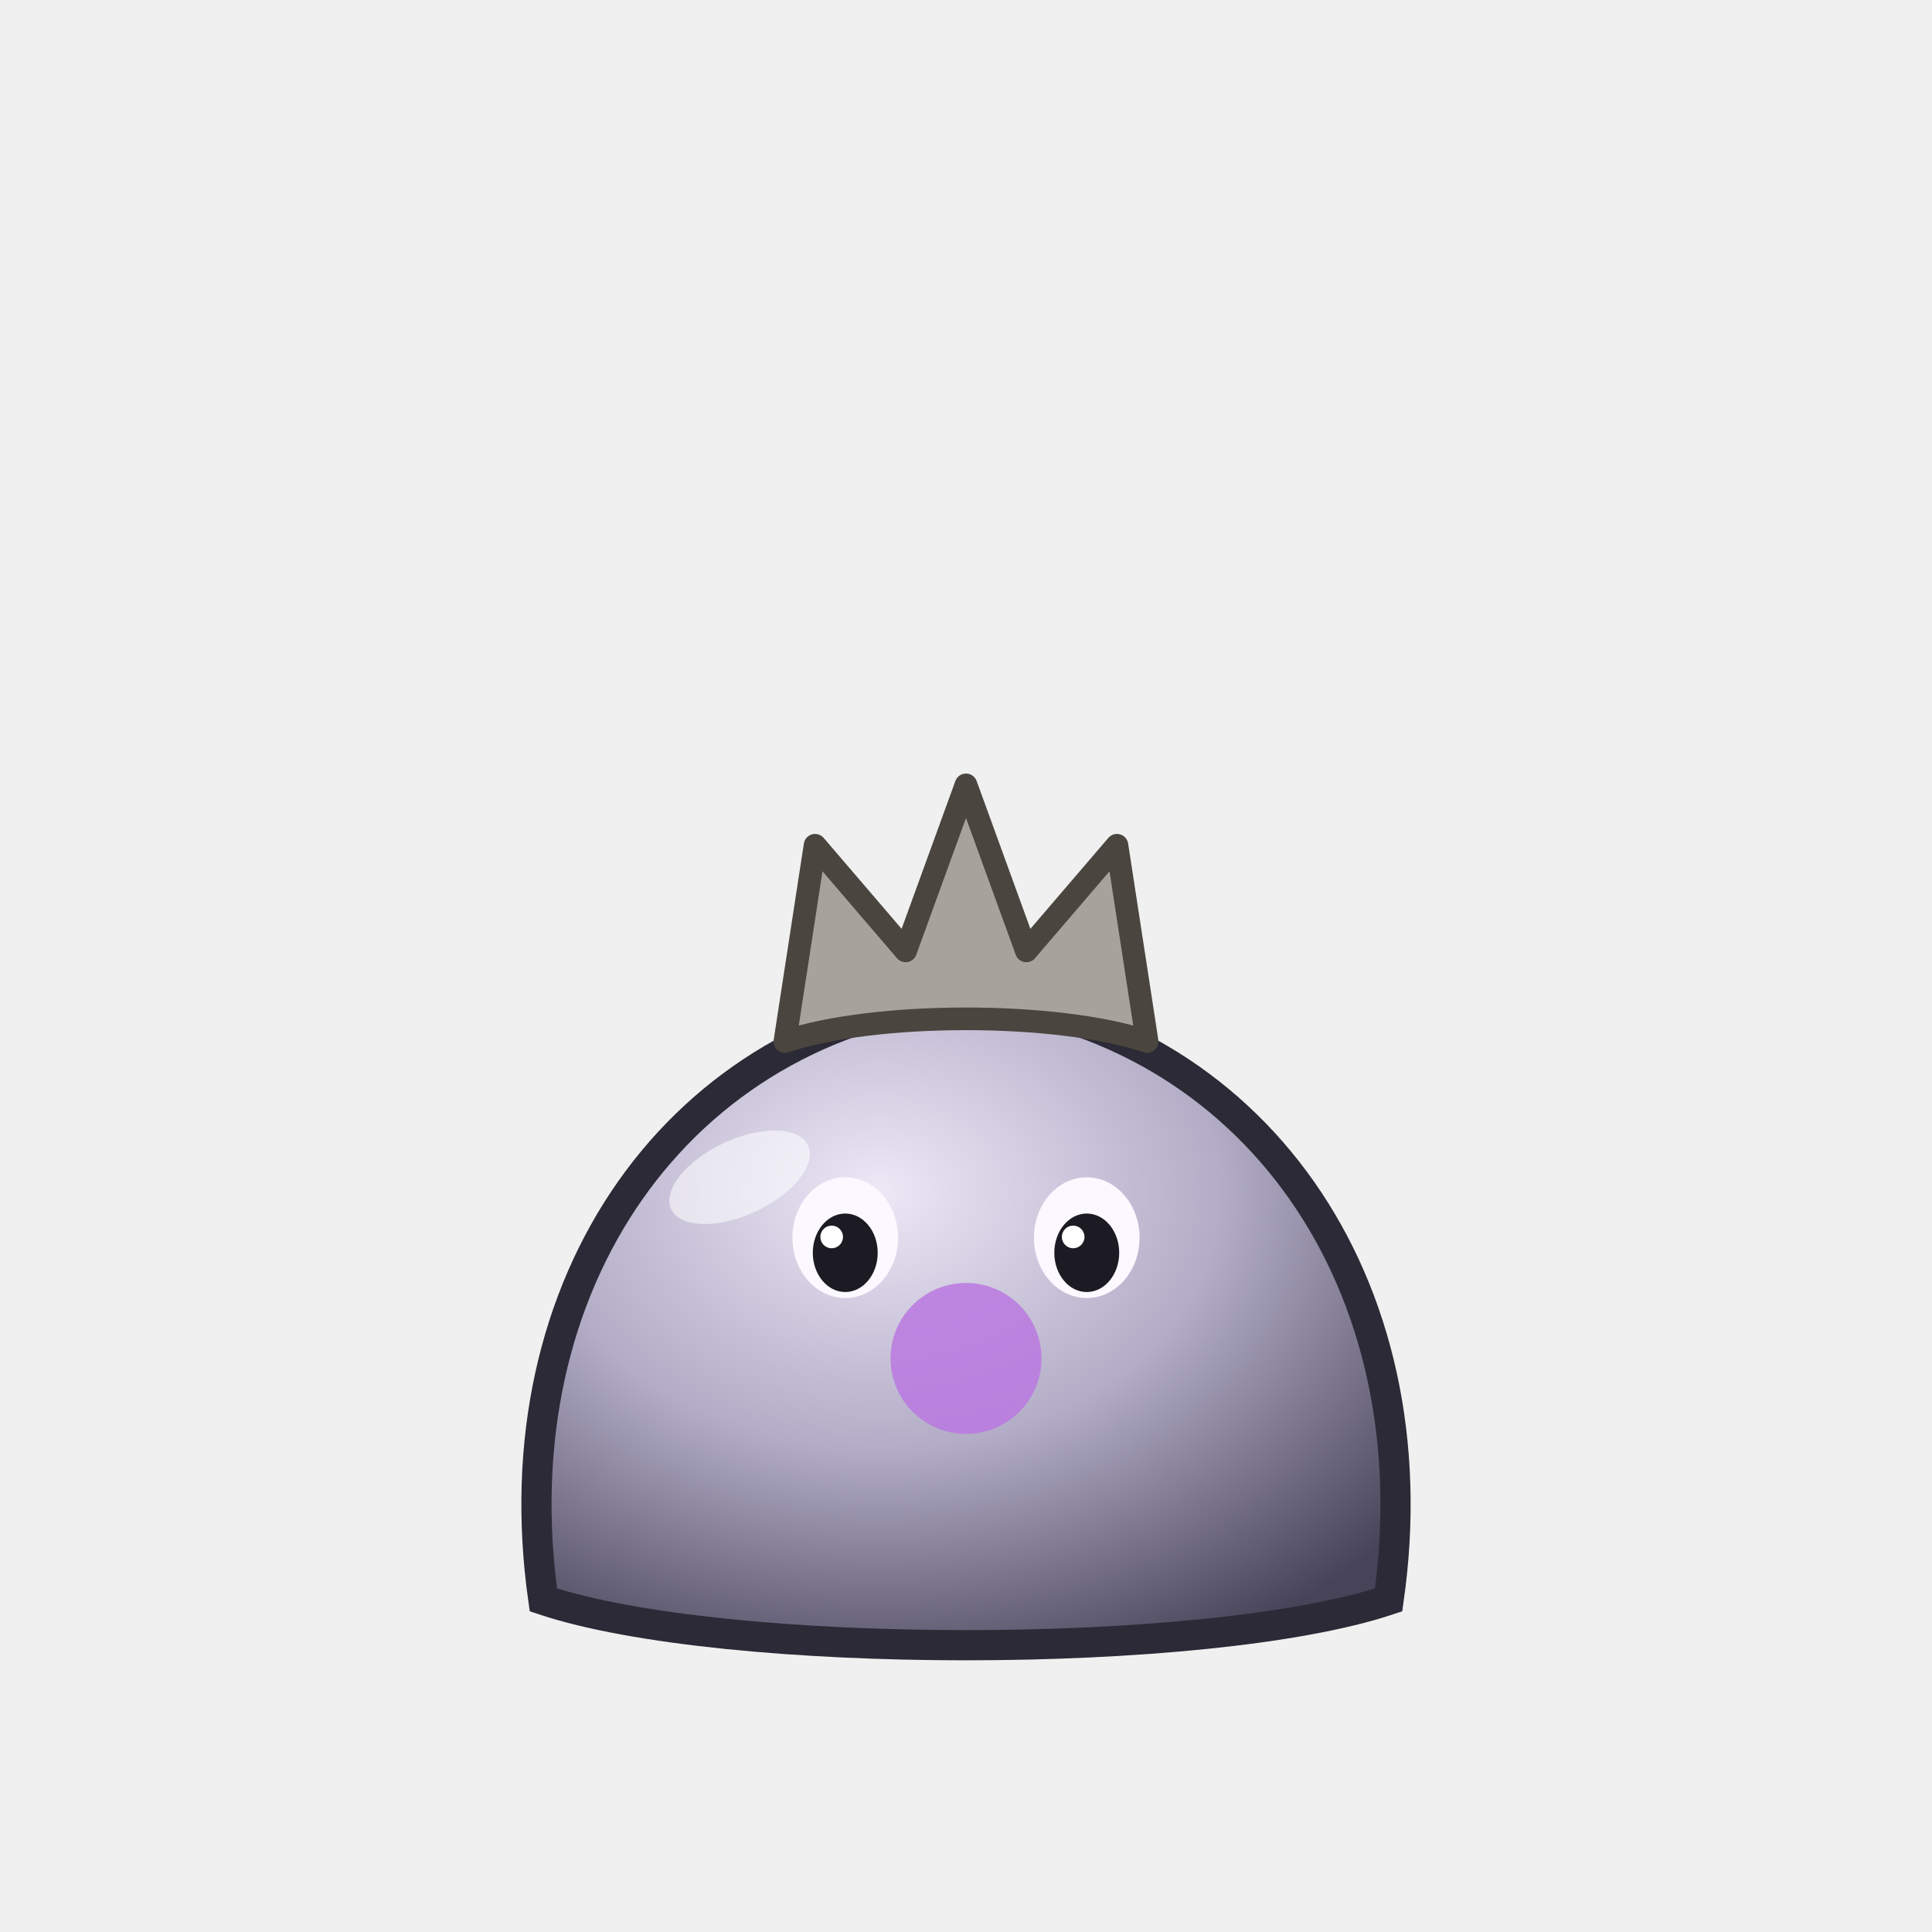
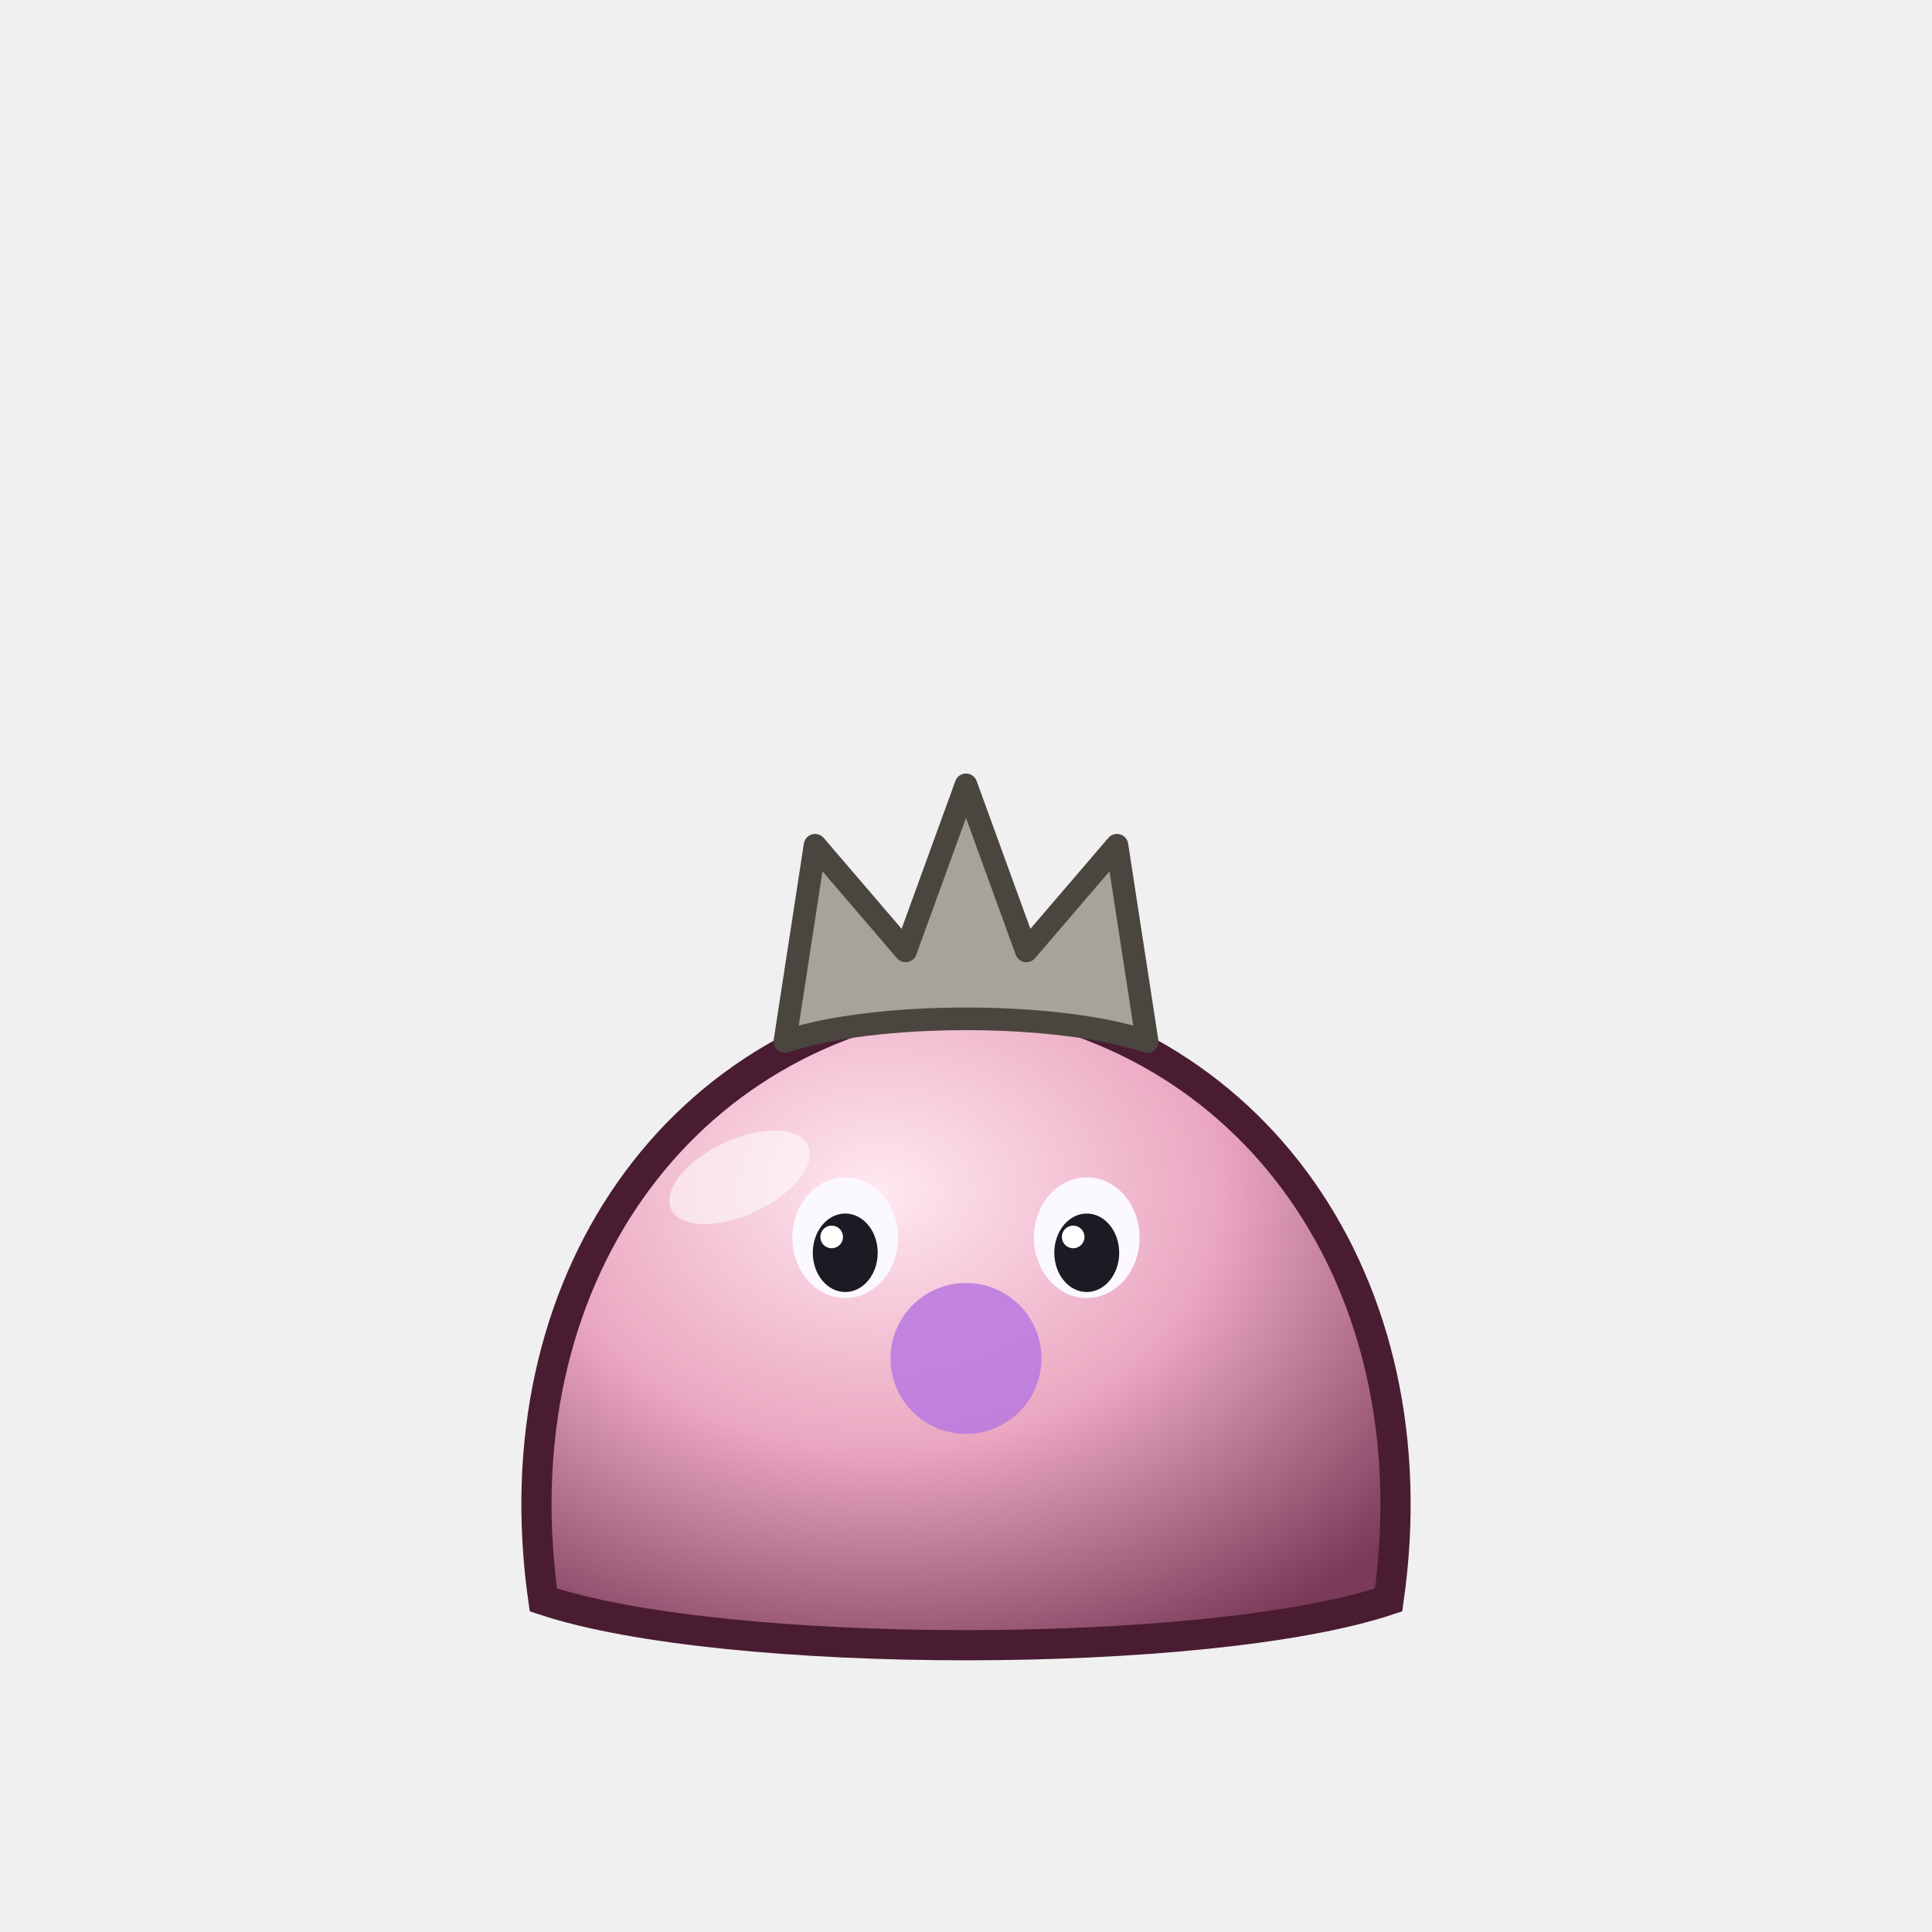
<svg xmlns="http://www.w3.org/2000/svg" width="256" height="256" viewBox="0 0 256 256">
  <defs>
    <radialGradient id="aB" cx="0.4" cy="0.3" r="0.8">
-       <stop offset="0" stop-color="#ece8f6" />
-       <stop offset="0.5" stop-color="#b2acc6" />
-       <stop offset="1" stop-color="#474358" />
+       <stop offset="0" stop-color="#ffe8f0" />
+       <stop offset="0.5" stop-color="#eaa6c0" />
+       <stop offset="1" stop-color="#7a3a58" />
    </radialGradient>
  </defs>
-   <path d="M72 212 C66 170 90 136 128 132 C166 136 190 170 184 212 C160 220 96 220 72 212Z" fill="url(#aB)" stroke="#2c2a36" stroke-width="4" />
+   <path d="M72 212 C66 170 90 136 128 132 C166 136 190 170 184 212 C160 220 96 220 72 212Z" fill="url(#aB)" stroke="#4a1c32" stroke-width="4" />
  <path d="M104 138 L108 112 L120 126 L128 104 L136 126 L148 112 L152 138 C140 134 116 134 104 138Z" fill="#a8a39a" stroke="#4a463f" stroke-width="3" stroke-linejoin="round" />
  <circle cx="128" cy="180" r="10" fill="#ba78e0" opacity=".85" />
  <ellipse cx="112" cy="164" rx="7" ry="8" fill="#fbf8ff" />
  <ellipse cx="112" cy="166" rx="4.3" ry="5.2" fill="#1c1a22" />
  <circle cx="110.2" cy="163.9" r="1.5" fill="#ffffff" />
  <ellipse cx="144" cy="164" rx="7" ry="8" fill="#fbf8ff" />
  <ellipse cx="144" cy="166" rx="4.3" ry="5.2" fill="#1c1a22" />
  <circle cx="142.2" cy="163.9" r="1.5" fill="#ffffff" />
  <ellipse cx="98" cy="156" rx="10" ry="5" fill="rgba(255,255,255,0.55)" transform="rotate(-25 98 156)" />
</svg>
